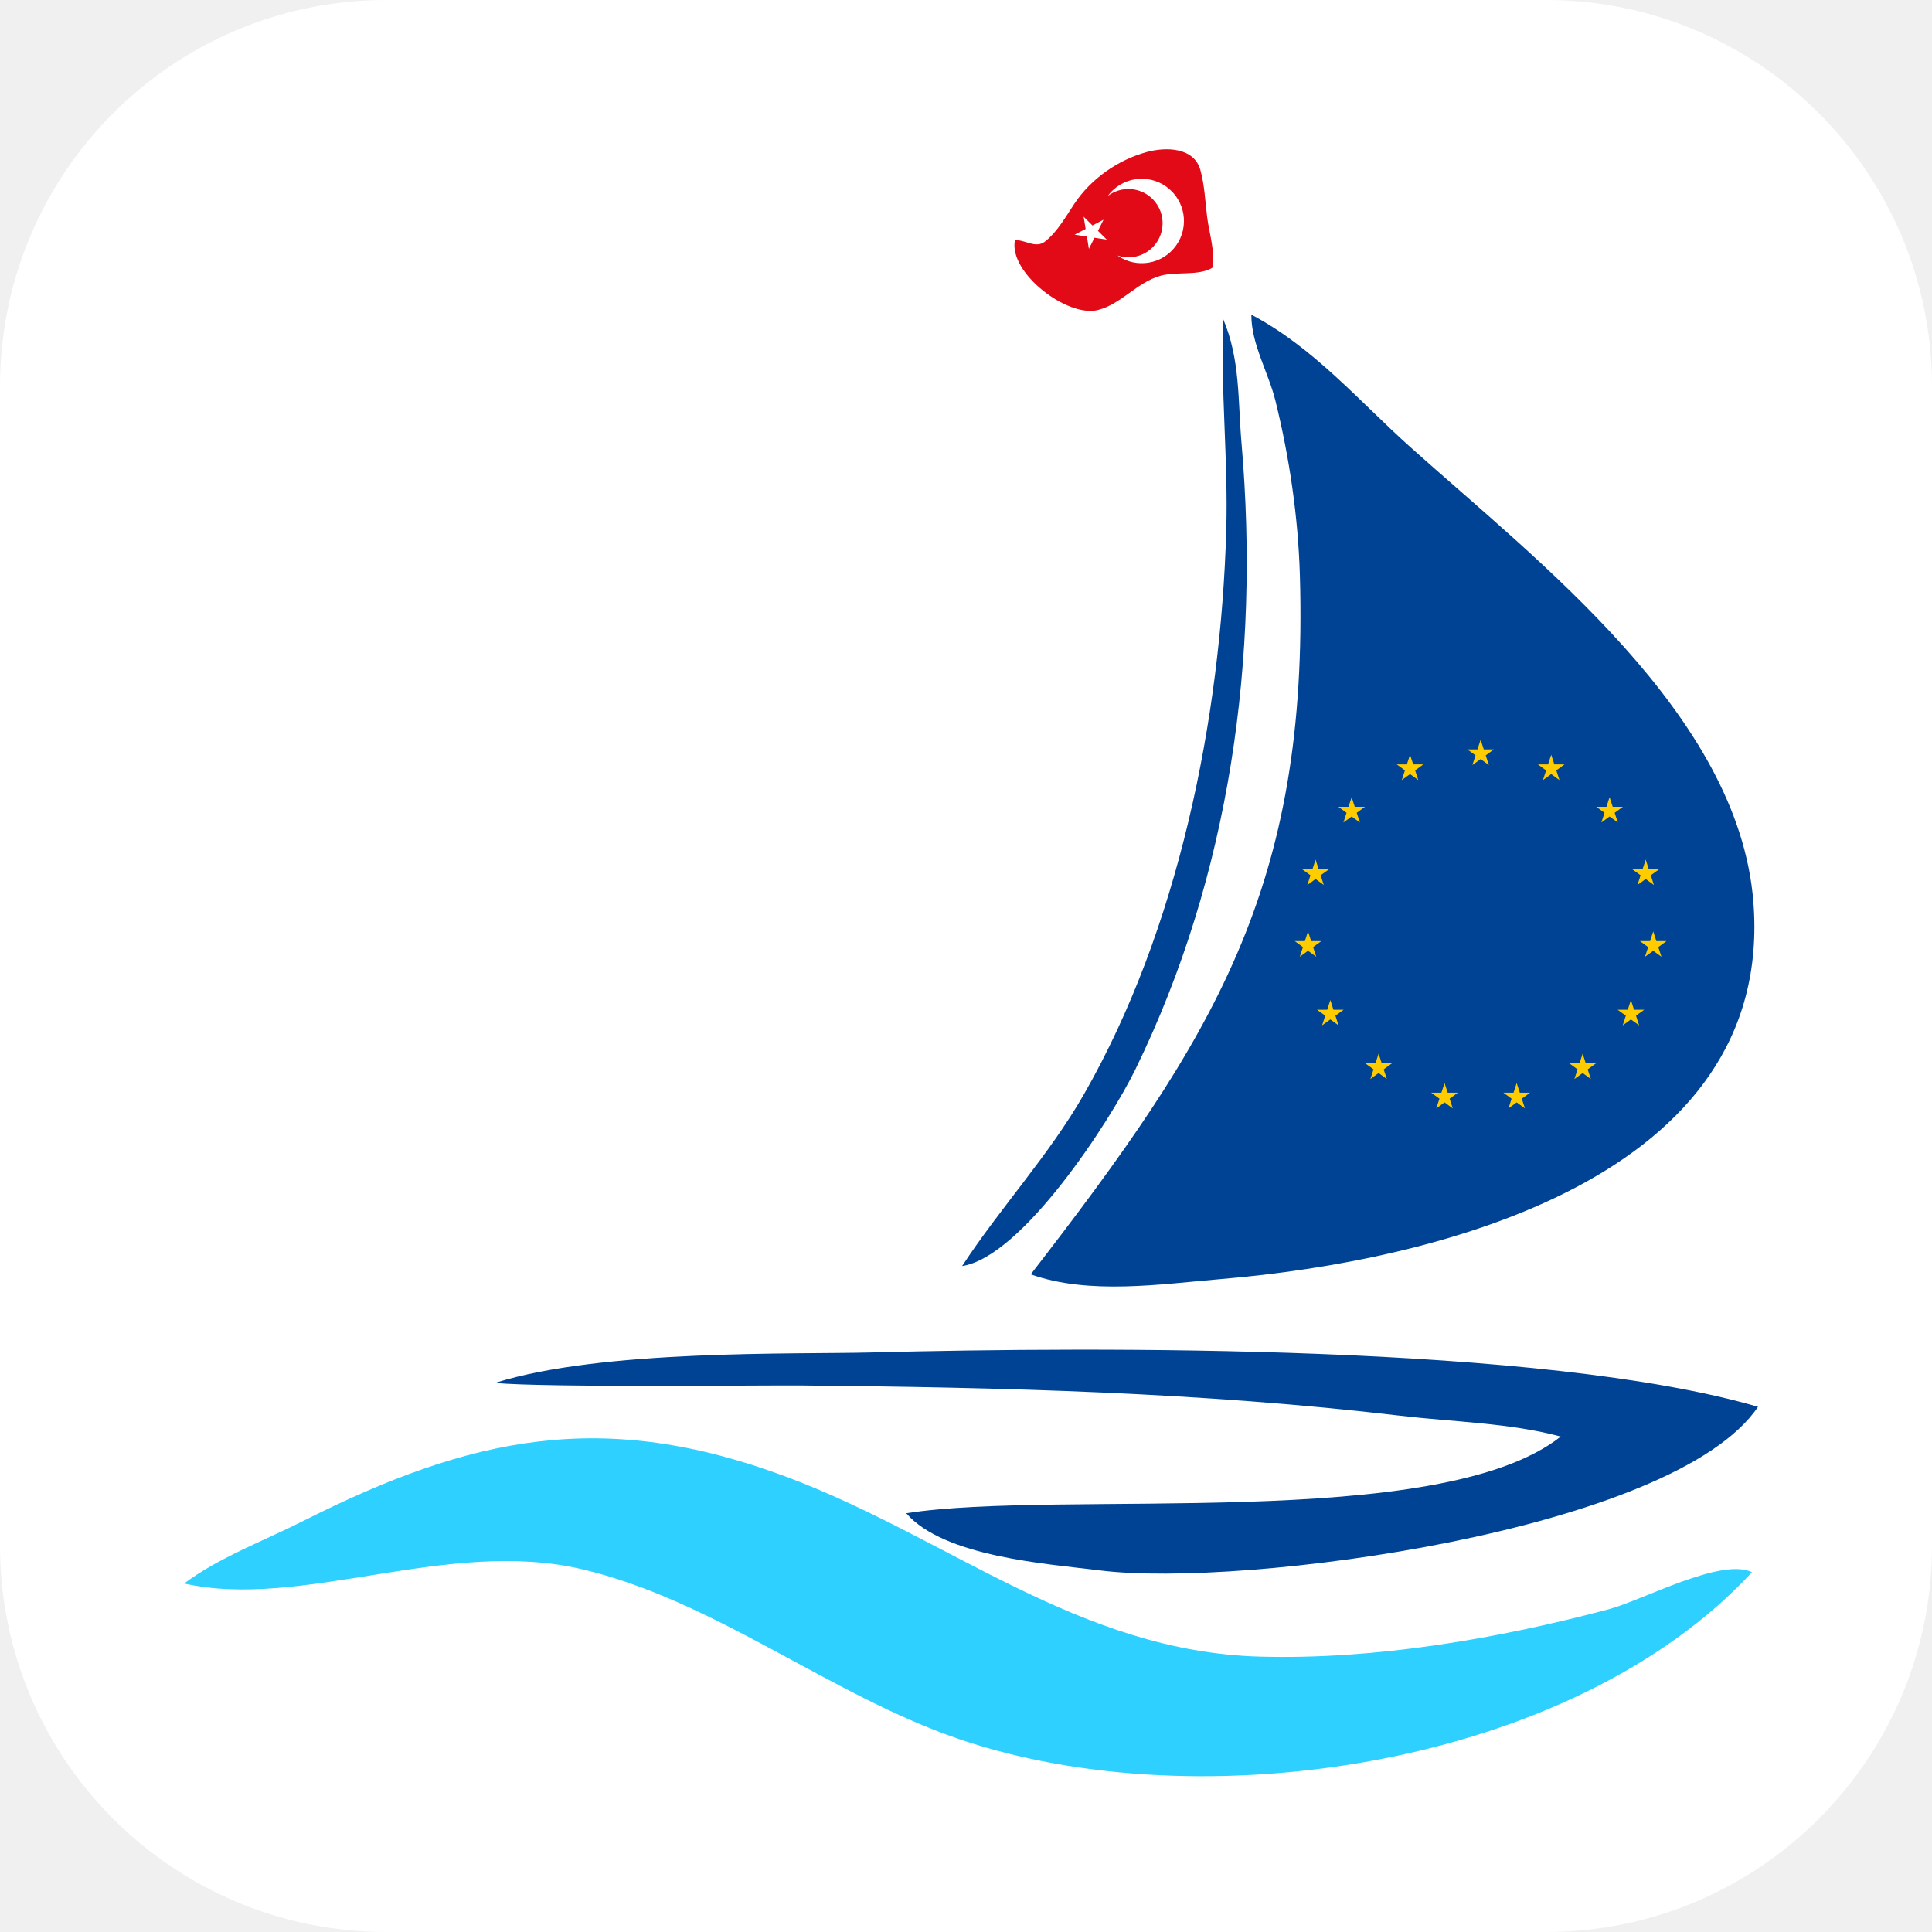
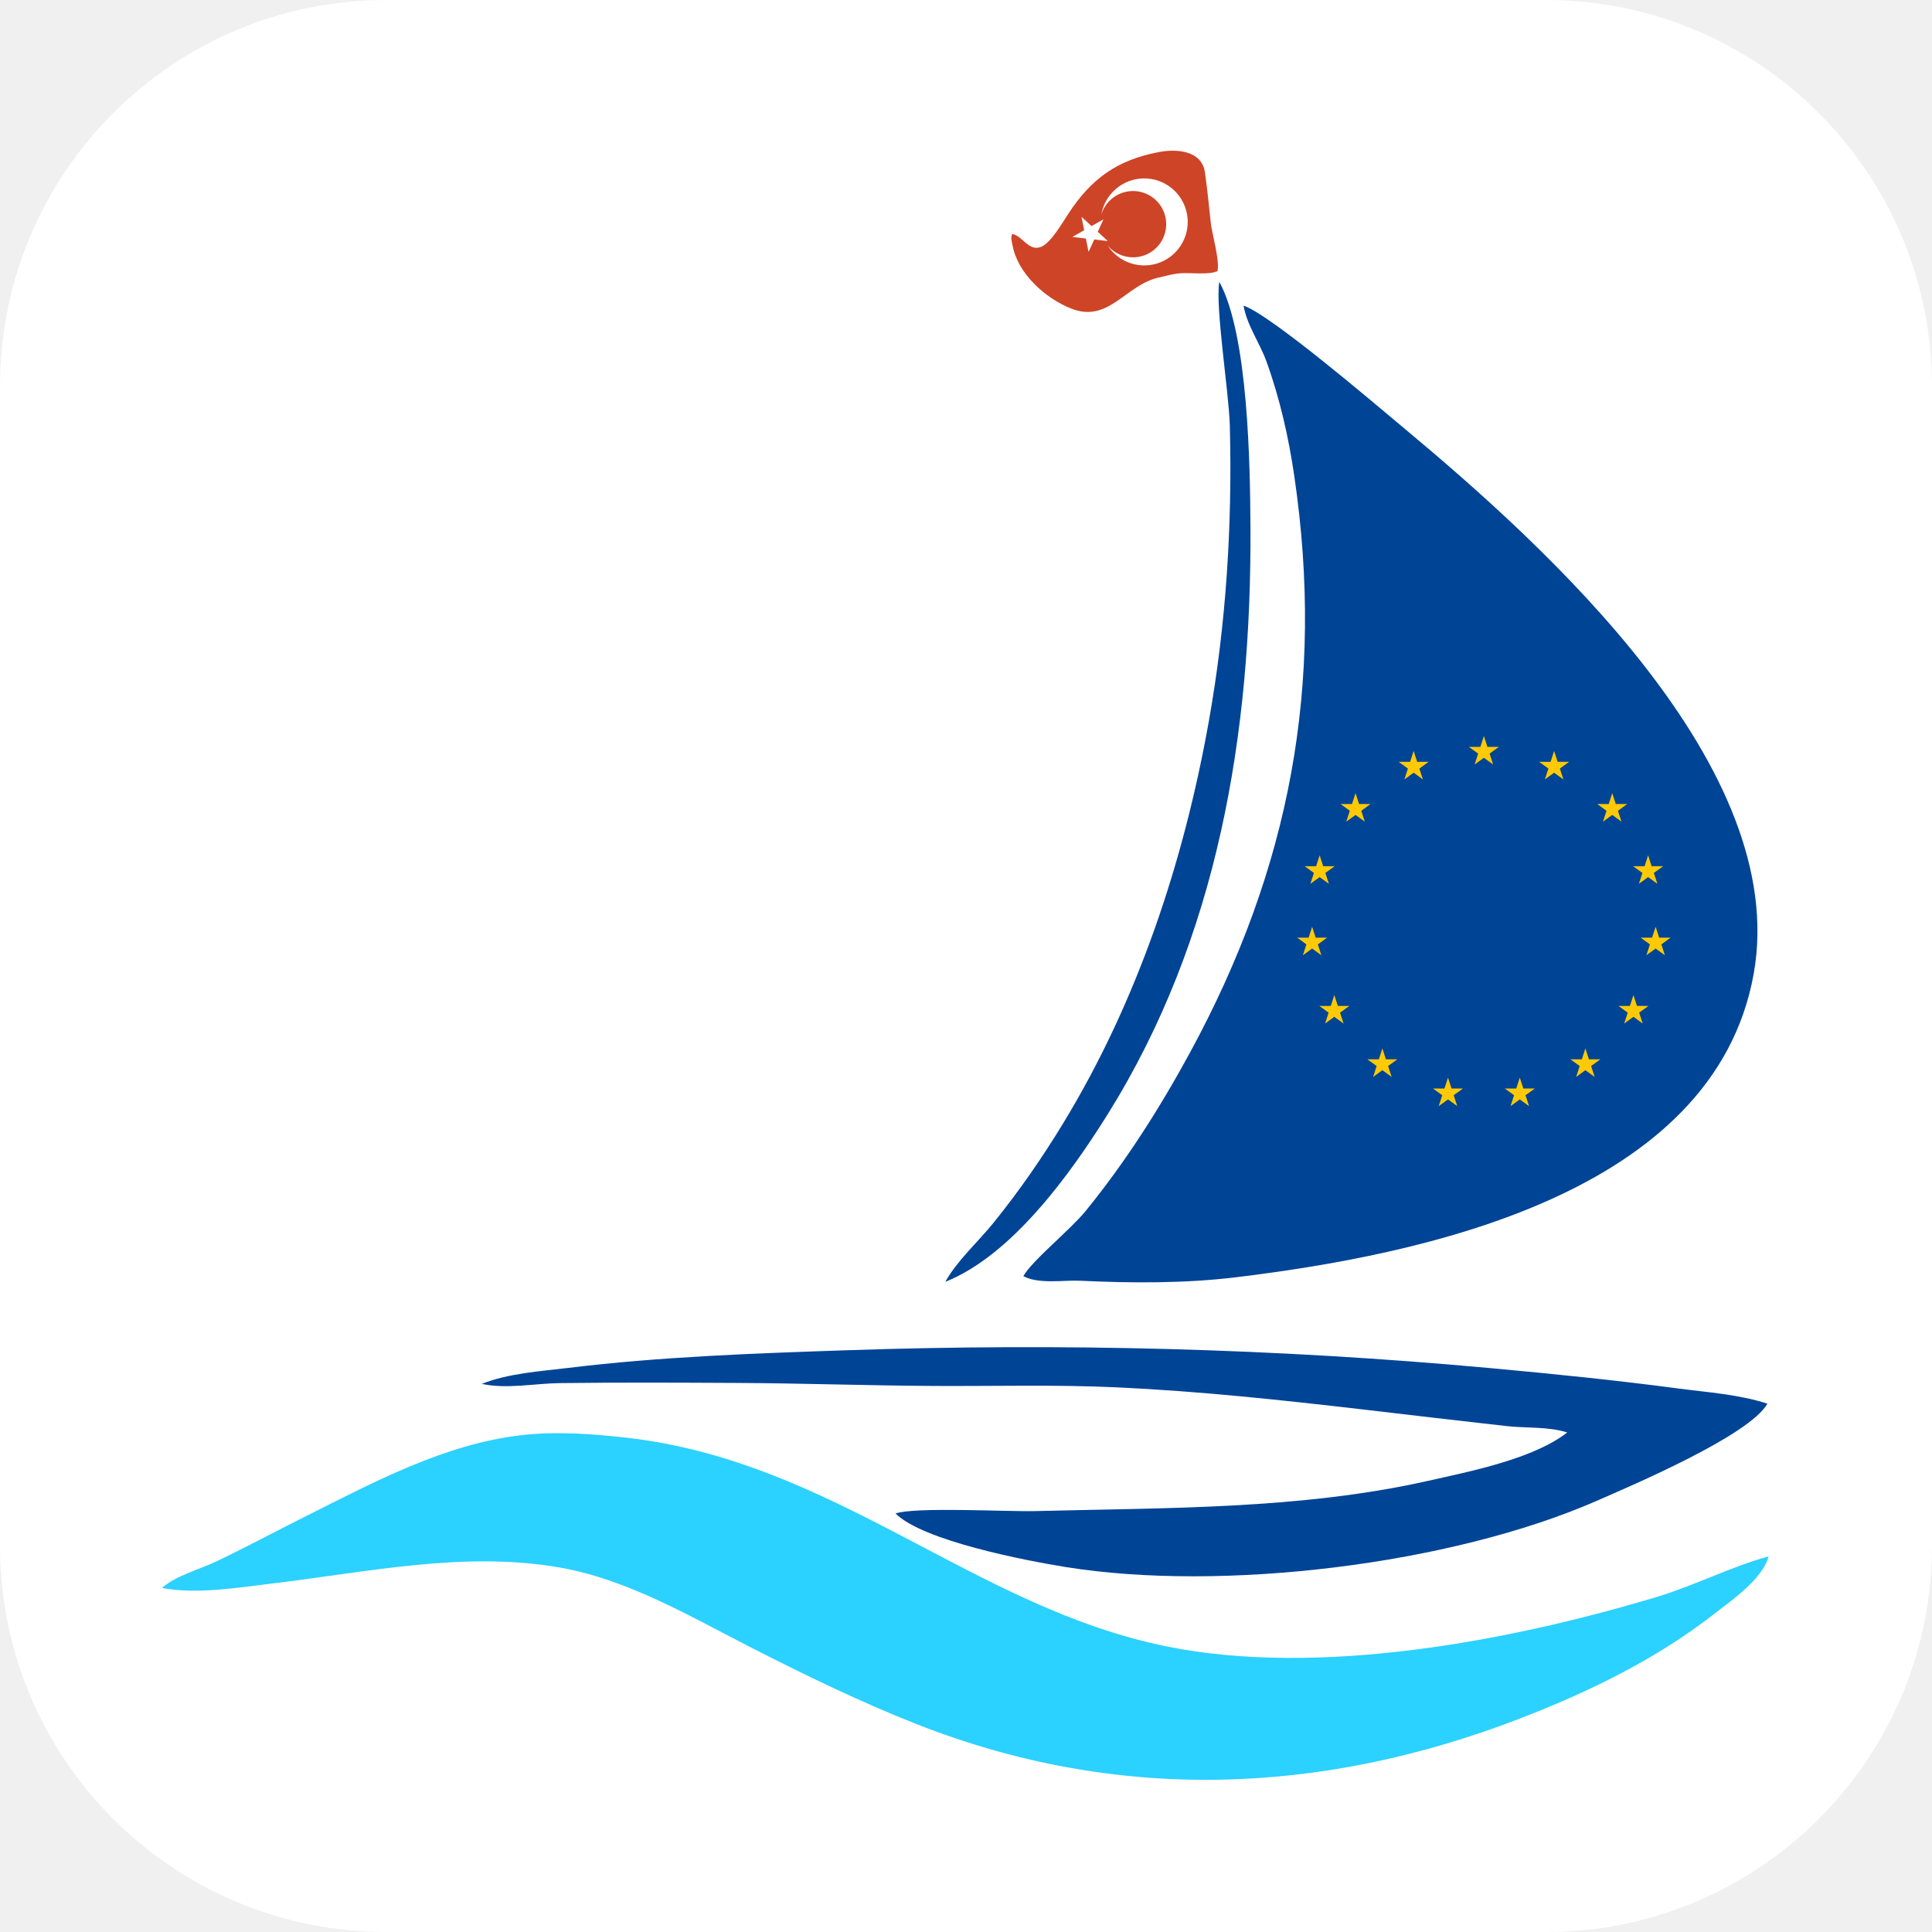
- <svg xmlns="http://www.w3.org/2000/svg" viewBox="25.3 25.8 496.5 496.5">
-   <rect x="25.3" y="25.8" width="496.5" height="496.5" rx="99.3" fill="#FFFFFF" />
-   <path fill="#2DD0FF" d="M72.61 432.74C102.93 439.54 140.25 420.96 174.79 429.05C208.77 437.01 238.53 461.32 271.61 472.67C333.78 494 429.34 479.78 475.55 429.83C467.64 426 447.48 437.02 438.82 439.33C410.2 446.95 378.76 452.34 349.08 451.53C302.53 450.25 268.98 420.82 227.23 405.26C180.3 387.76 146.37 394.89 103.14 416.71C93.08 421.79 81.65 426 72.61 432.74Z" />
-   <path fill="#004395" d="M152.5 381.2C165.71 382.43 222.08 381.76 231.37 381.85C282.95 382.35 333.81 383.57 385.12 389.62C398.64 391.22 413.24 391.45 426.39 394.98C395.12 419.66 297.88 408.46 258.19 414.69C267.9 425.89 294.26 427.67 308.1 429.39C344.51 433.93 455.49 419.36 477.09 387.33C421.94 371.26 308.07 371.85 249.1 373.37C229.69 373.88 180 372.52 152.5 381.2Z" />
-   <path fill="#004395" d="M272.55 351.16C287.93 348.81 310.52 314.06 317.09 300.6C341.46 250.7 349.1 194.66 344.36 139.75C343.41 128.79 344.06 118.14 339.64 107.8C338.94 125.89 340.96 144.07 340.43 162.22C339 210.62 328.15 264.59 303.88 306.98C294.85 322.76 282.44 336.05 272.55 351.16Z" />
-   <path fill="#004395" d="M346.88 106.67C346.84 114.24 351.28 121.51 353.09 128.87C356.67 143.36 358.91 158.65 359.35 173.58C361.71 253.78 337.16 292.6 290.19 353.29C305.19 358.64 323.69 355.8 339.23 354.49C394.09 349.89 481.5 328.65 475.9 257.63C472.1 209.36 420.41 170 387.55 140.53C374.48 128.79 362.79 115.03 346.88 106.67Z" />
-   <path fill="#FFCC00" d="M405.80 215.90L406.61 218.39L409.22 218.39L407.11 219.92L407.92 222.41L405.80 220.88L403.68 222.41L404.49 219.92L402.38 218.39L404.99 218.39ZM423.94 219.76L424.75 222.24L427.36 222.24L425.25 223.78L426.06 226.27L423.94 224.73L421.82 226.27L422.63 223.78L420.52 222.24L423.13 222.24ZM438.94 230.66L439.75 233.14L442.37 233.14L440.25 234.68L441.06 237.17L438.94 235.63L436.83 237.17L437.64 234.68L435.52 233.14L438.14 233.14ZM448.22 246.72L449.03 249.21L451.64 249.21L449.53 250.74L450.33 253.23L448.22 251.69L446.10 253.23L446.91 250.74L444.79 249.21L447.41 249.21ZM450.16 265.16L450.96 267.65L453.58 267.65L451.46 269.19L452.27 271.67L450.16 270.14L448.04 271.67L448.85 269.19L446.73 267.65L449.35 267.65ZM444.42 282.80L445.23 285.29L447.85 285.29L445.73 286.82L446.54 289.31L444.42 287.78L442.31 289.31L443.12 286.82L441.00 285.29L443.62 285.29ZM432.02 296.58L432.82 299.07L435.44 299.07L433.32 300.61L434.13 303.09L432.02 301.56L429.90 303.09L430.71 300.61L428.59 299.07L431.21 299.07ZM415.07 304.13L415.88 306.61L418.50 306.61L416.38 308.15L417.19 310.64L415.07 309.10L412.96 310.64L413.76 308.15L411.65 306.61L414.26 306.61ZM396.53 304.13L397.34 306.61L399.95 306.61L397.84 308.15L398.64 310.64L396.53 309.10L394.41 310.64L395.22 308.15L393.10 306.61L395.72 306.61ZM379.58 296.58L380.39 299.07L383.01 299.07L380.89 300.61L381.70 303.09L379.58 301.56L377.47 303.09L378.28 300.61L376.16 299.07L378.78 299.07ZM367.18 282.80L367.98 285.29L370.60 285.29L368.48 286.82L369.29 289.31L367.18 287.78L365.06 289.31L365.87 286.82L363.75 285.29L366.37 285.29ZM361.44 265.16L362.25 267.65L364.87 267.65L362.75 269.19L363.56 271.67L361.44 270.14L359.33 271.67L360.14 269.19L358.02 267.65L360.64 267.65ZM363.38 246.72L364.19 249.21L366.81 249.21L364.69 250.74L365.50 253.23L363.38 251.69L361.27 253.23L362.07 250.74L359.96 249.21L362.57 249.21ZM372.66 230.66L373.46 233.14L376.08 233.14L373.96 234.68L374.77 237.17L372.66 235.63L370.54 237.17L371.35 234.68L369.23 233.14L371.85 233.14ZM387.66 219.76L388.47 222.24L391.08 222.24L388.97 223.78L389.78 226.27L387.66 224.73L385.54 226.27L386.35 223.78L384.24 222.24L386.85 222.24Z" />
-   <path fill="#E30A17" d="M286.12 87.53C284.46 95.89 299.58 107.47 307.46 105.47C313.41 103.96 317.47 98.39 323.48 96.68C327.61 95.51 333.19 96.76 336.83 94.64C337.72 90.91 336.01 85.5 335.53 81.66C335.02 77.62 334.88 73.42 333.78 69.49C332.14 63.67 325.02 63.5 320 64.87C312.63 66.87 305.66 71.76 301.42 78.12C299.2 81.45 297.1 85.27 293.93 87.81C291.45 89.81 288.77 87.35 286.12 87.53Z" />
-   <path fill="#FFFFFF" d="M312.47 91.47A10.85 10.85 0 1 0 309.96 76.18A8.78 8.78 0 1 1 312.47 91.47ZM301.46 86.11L304.30 84.64L303.78 81.49L306.05 83.74L308.89 82.27L307.46 85.13L309.73 87.38L306.57 86.89L305.13 89.75L304.62 86.59Z" />
+ <svg xmlns="http://www.w3.org/2000/svg" viewBox="-34.6 -27.6 472.1 472.1">
+   <rect x="-34.6" y="-27.6" width="472.1" height="472.1" rx="94.4" fill="#FFFFFF" />
+   <path fill="#2BD1FF" d="M4.97 360.43C13.63 362.04 23.47 360.34 32.14 359.31C55.23 356.56 78.91 351.36 102.2 355.44C118.9 358.36 134.29 367.52 149.2 375.12C162.33 381.82 175.62 388.28 189.35 393.69C238.28 412.97 288.18 411.15 337.03 392.25C353.67 385.82 370.12 377.82 384.24 366.8C388.66 363.35 396.07 358.27 397.58 352.71C388.38 355.23 379.55 359.82 370.33 362.6C334.29 373.45 287.68 382.24 250.49 374.72C203.26 365.16 169.39 329.42 118.28 323.69C109.92 322.76 101.28 322.13 92.88 323.09C73.96 325.24 56.47 334.72 39.71 343.11C32.56 346.7 25.51 350.48 18.29 353.94C14.06 355.96 8.52 357.32 4.97 360.43Z" />
+   <path fill="#004496" d="M83.13 310.56C89.16 311.89 96.06 310.45 102.21 310.37C116.57 310.19 130.93 310.26 145.29 310.33C161.45 310.41 177.6 310.98 193.75 311.07C208.57 311.15 223.5 310.72 238.31 311.41C258.42 312.34 278.52 314.5 298.51 316.82C310.2 318.19 321.9 319.58 333.6 320.88C338.43 321.41 343.69 320.96 348.37 322.43C340.1 328.91 324.53 331.97 314.35 334.26C283.05 341.29 250.24 340.82 218.32 341.65C211.58 341.82 189.11 340.57 184.23 342.23C190.96 348.93 216.08 353.75 225.76 355.31C264.1 361.49 319.98 354.72 355.6 339.13C364.57 335.2 392.87 323.16 397.28 315.4C390.33 313.13 382.59 312.63 375.37 311.67C360.1 309.65 344.79 308.1 329.45 306.7C277.01 301.89 224.8 300.56 172.14 302.35C149.49 303.12 126.77 303.92 104.25 306.66C97.32 307.51 89.69 307.96 83.13 310.56Z" />
+   <path fill="#004496" d="M196.39 285.63C212.74 279.09 226.99 259.21 236.04 244.73C263.06 201.5 271.22 151.59 270.96 101.33C270.88 86.06 270.42 54.2 263.36 41.29C262.29 47.06 265.71 68.36 265.92 76.45C266.54 100.65 265.04 124.79 260.79 148.63C254.66 183.02 243.4 216.99 225.18 246.91C220.04 255.36 214.36 263.55 208.14 271.24C204.36 275.91 199.31 280.39 196.39 285.63Z" />
+   <path fill="#004496" d="M269.28 47.08C269.99 51.62 273.24 56.25 274.83 60.62C278.13 69.7 280.28 79.24 281.68 88.79C289.14 139.59 280.6 184.65 256.23 229.52C248.83 243.14 240.45 256.34 230.64 268.37C226.9 272.96 217.65 280.38 215.46 284.23C219.22 286.27 225.36 285.16 229.43 285.36C241.88 285.96 254.86 286.02 267.25 284.53C312.27 279.09 384.23 264.48 393.93 210.35C402.96 159.93 343.25 106 308.38 76.94C301.41 71.13 276.02 49.41 269.28 47.08Z" />
+   <path fill="#FFCA05" d="M328.00 152.25L328.86 154.91L331.66 154.91L329.40 156.55L330.26 159.21L328.00 157.57L325.74 159.21L326.60 156.55L324.34 154.91L327.14 154.91ZM345.16 155.90L346.03 158.56L348.83 158.56L346.56 160.20L347.43 162.86L345.16 161.22L342.90 162.86L343.77 160.20L341.50 158.56L344.30 158.56ZM359.36 166.21L360.23 168.87L363.02 168.87L360.76 170.52L361.62 173.18L359.36 171.53L357.10 173.18L357.96 170.52L355.70 168.87L358.50 168.87ZM368.13 181.41L369.00 184.07L371.80 184.07L369.53 185.71L370.40 188.37L368.13 186.73L365.87 188.37L366.74 185.71L364.47 184.07L367.27 184.07ZM369.97 198.86L370.83 201.52L373.63 201.52L371.37 203.17L372.23 205.83L369.97 204.18L367.71 205.83L368.57 203.17L366.31 201.52L369.10 201.52ZM364.55 215.55L365.41 218.21L368.21 218.21L365.94 219.85L366.81 222.51L364.55 220.87L362.28 222.51L363.15 219.85L360.88 218.21L363.68 218.21ZM352.80 228.59L353.67 231.25L356.47 231.25L354.20 232.89L355.07 235.56L352.80 233.91L350.54 235.56L351.41 232.89L349.14 231.25L351.94 231.25ZM336.77 235.73L337.64 238.39L340.44 238.39L338.17 240.03L339.04 242.69L336.77 241.05L334.51 242.69L335.38 240.03L333.11 238.39L335.91 238.39ZM319.23 235.73L320.09 238.39L322.89 238.39L320.62 240.03L321.49 242.69L319.23 241.05L316.96 242.69L317.83 240.03L315.56 238.39L318.36 238.39ZM303.20 228.59L304.06 231.25L306.86 231.25L304.59 232.89L305.46 235.56L303.20 233.91L300.93 235.56L301.80 232.89L299.53 231.25L302.33 231.25ZM291.45 215.55L292.32 218.21L295.12 218.21L292.85 219.85L293.72 222.51L291.45 220.87L289.19 222.51L290.06 219.85L287.79 218.21L290.59 218.21ZM286.03 198.86L286.90 201.52L289.69 201.52L287.43 203.17L288.29 205.83L286.03 204.18L283.77 205.83L284.63 203.17L282.37 201.52L285.17 201.52ZM287.87 181.41L288.73 184.07L291.53 184.07L289.26 185.71L290.13 188.37L287.87 186.73L285.60 188.37L286.47 185.71L284.20 184.07L287.00 184.07ZM296.64 166.21L297.50 168.87L300.30 168.87L298.04 170.52L298.90 173.18L296.64 171.53L294.38 173.18L295.24 170.52L292.98 168.87L295.77 168.87ZM310.84 155.90L311.70 158.56L314.50 158.56L312.23 160.20L313.10 162.86L310.84 161.22L308.57 162.86L309.44 160.20L307.17 158.56L309.97 158.56Z" />
+   <path fill="#CE4427" d="M212.75 29.57C212.31 30.41 212.65 31.42 212.82 32.35C214.09 39.25 220.79 45.26 227.08 47.77C236.28 51.46 240.32 42.13 248.44 40.24C250.16 39.84 252 39.33 253.77 39.18C256.23 38.96 260.82 39.66 262.91 38.63C263.47 35.84 261.58 29.77 261.24 26.64C260.8 22.6 260.41 18.51 259.83 14.49C259.06 9.21 253 8.71 248.56 9.56C238.41 11.5 232.1 16 226.44 24.65C225.05 26.78 222.18 31.76 219.81 32.72C216.75 33.95 215.26 29.99 212.75 29.57Z" />
+   <path fill="#FFFFFF" d="M236.06 32.38A10.63 10.63 0 1 0 234.53 24.79A8.1 8.1 0 1 1 236.06 32.38ZM227.42 30.30L230.33 28.66L229.67 25.38L232.13 27.64L235.04 26.00L233.65 29.04L236.11 31.31L232.79 30.92L231.40 33.96L230.74 30.68Z" />
</svg>
